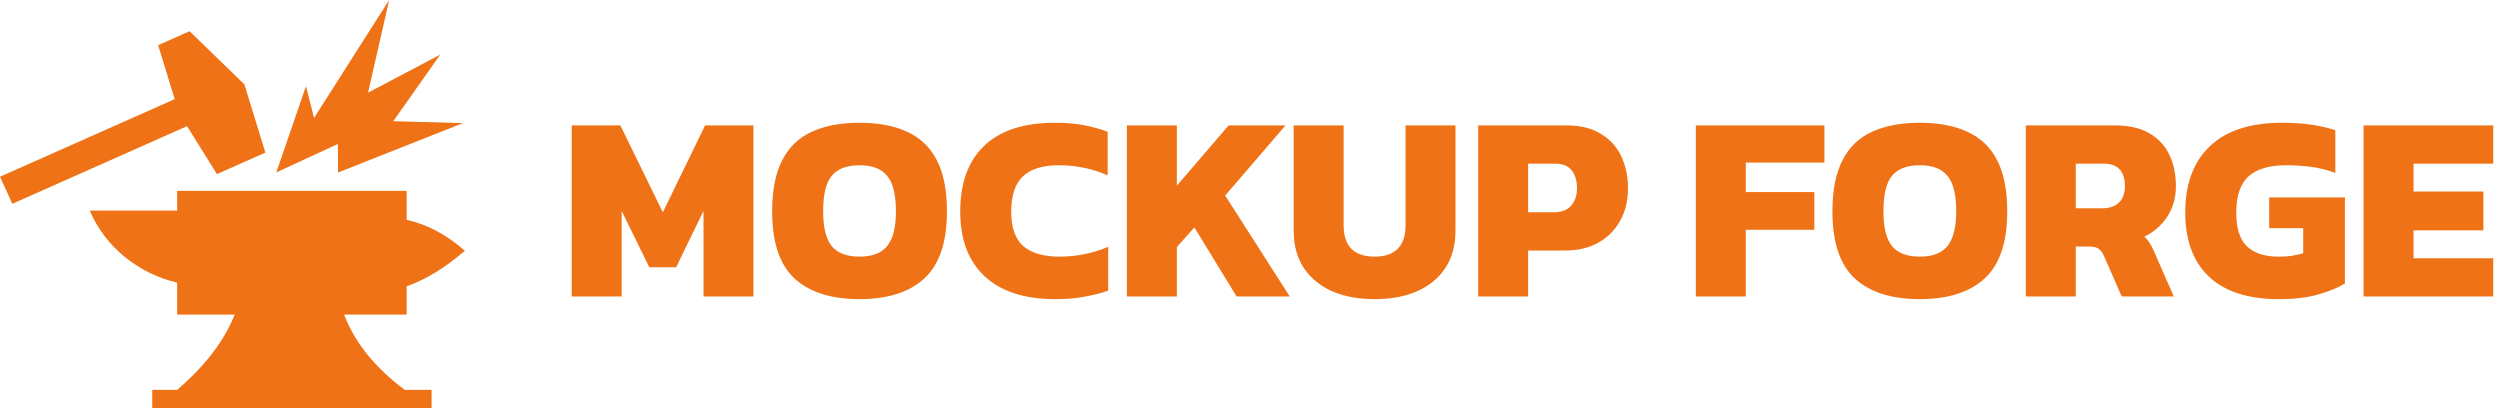
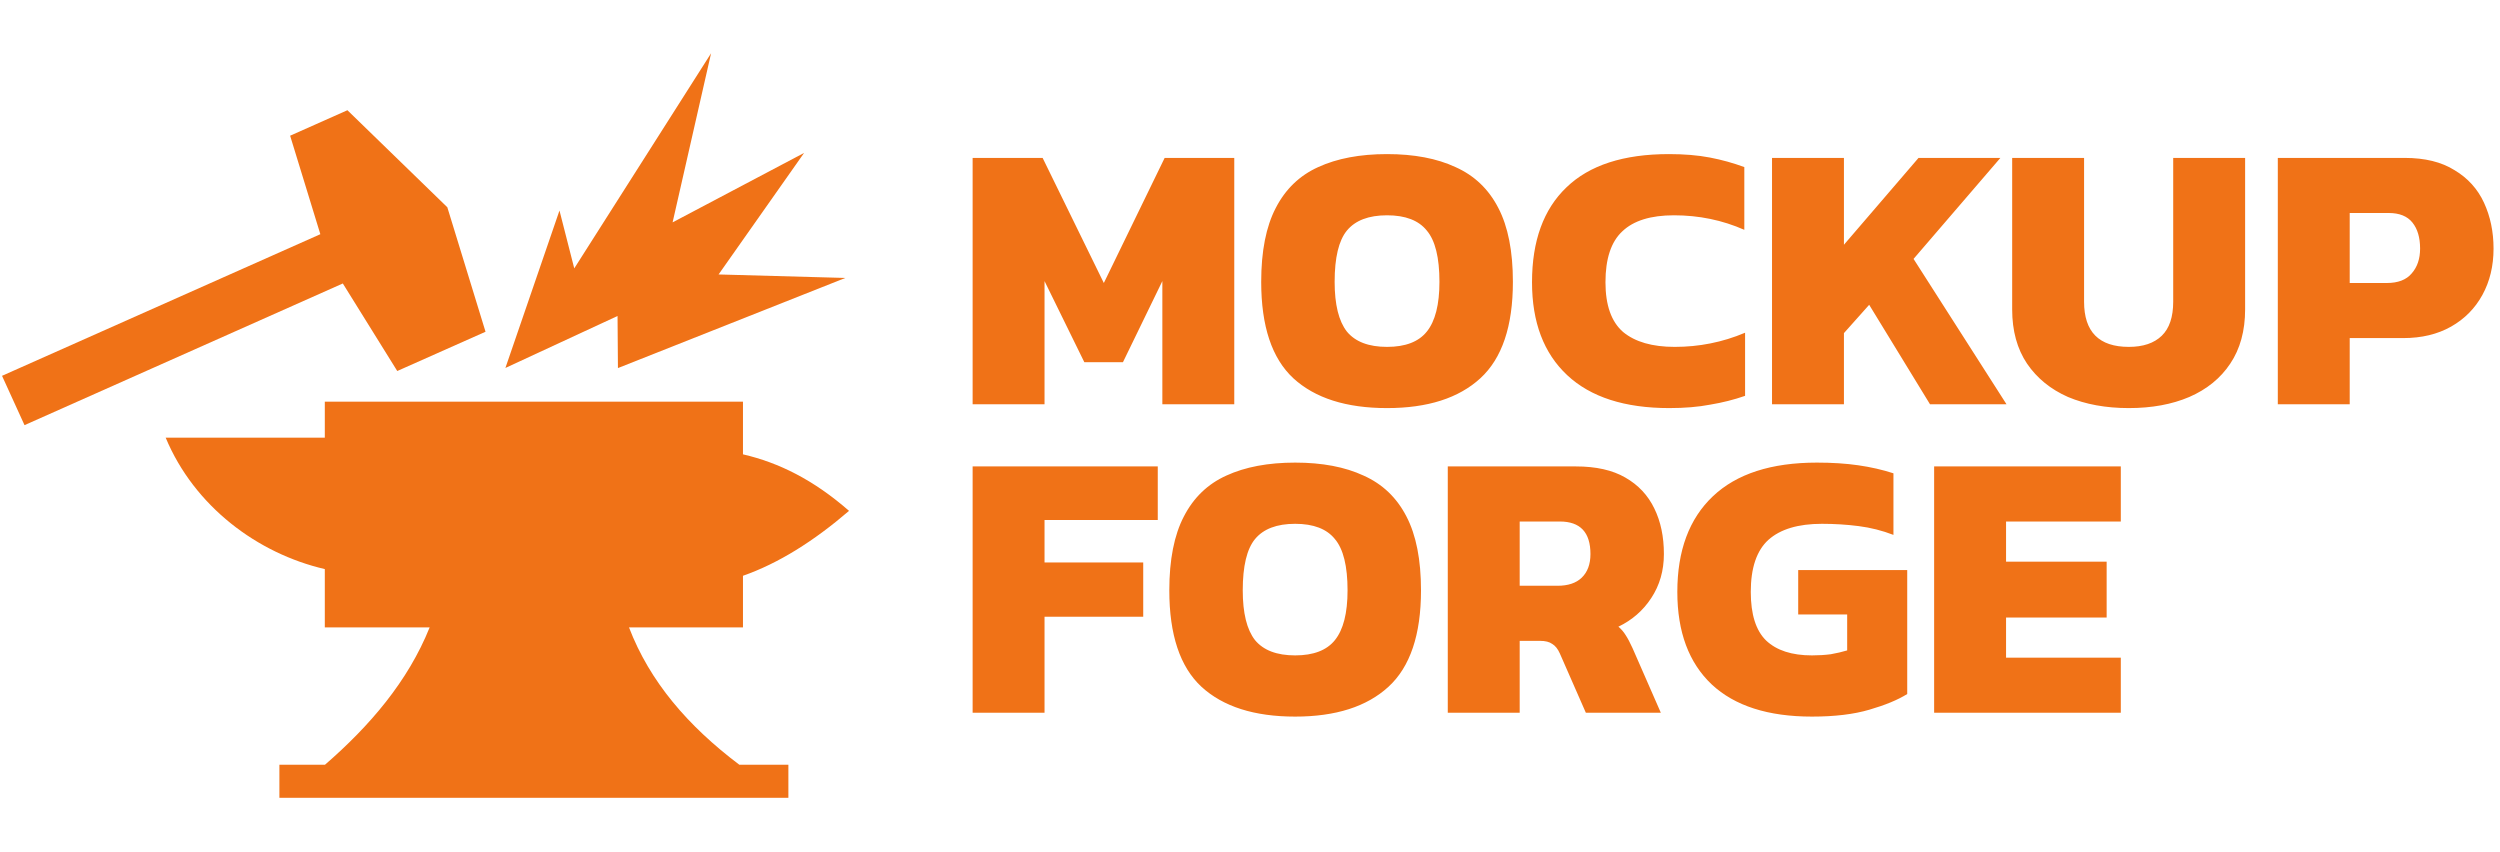
- <svg xmlns="http://www.w3.org/2000/svg" width="527" height="86" viewBox="0 0 527 86" fill="none">
-   <path d="M82.039 0L66.207 24.847L64.498 18.166L58.24 36.351L71.217 30.347L71.262 36.364L97.573 25.952L82.906 25.549L92.802 11.51L77.585 19.533L82.039 0ZM39.962 6.579L33.334 9.524L36.829 20.9L0 37.258L2.602 42.955L39.43 26.591L45.728 36.702L55.942 32.167L51.521 17.789L39.962 6.579ZM37.346 40.24V44.399H18.932C22.245 52.331 29.542 57.773 37.346 59.582V66.321H49.475C46.966 72.561 42.536 77.702 37.365 82.181H32.091V86H90.983V82.181H85.307C79.356 77.706 74.94 72.57 72.543 66.321H85.728V60.355C89.818 58.925 93.909 56.367 98 52.856C93.897 49.274 89.875 47.286 85.728 46.328V40.241L37.346 40.24Z" fill="#F07217" />
-   <path d="M120.52 62.5V26.436H130.768L139.728 44.748L148.632 26.436H158.824V62.5H148.296V44.468L142.528 56.34H136.872L131.048 44.468V62.5H120.52ZM181.191 63.06C175.218 63.06 170.645 61.604 167.471 58.692C164.335 55.78 162.767 51.076 162.767 44.58C162.767 40.1 163.477 36.497 164.895 33.772C166.314 31.009 168.386 29.012 171.111 27.78C173.874 26.511 177.234 25.876 181.191 25.876C185.149 25.876 188.49 26.511 191.215 27.78C193.978 29.012 196.069 31.009 197.487 33.772C198.906 36.497 199.615 40.1 199.615 44.58C199.615 51.076 198.029 55.78 194.855 58.692C191.682 61.604 187.127 63.06 181.191 63.06ZM181.191 54.1C183.879 54.1 185.821 53.353 187.015 51.86C188.247 50.329 188.863 47.903 188.863 44.58C188.863 41.033 188.247 38.532 187.015 37.076C185.821 35.583 183.879 34.836 181.191 34.836C178.503 34.836 176.543 35.583 175.311 37.076C174.117 38.532 173.519 41.033 173.519 44.58C173.519 47.903 174.117 50.329 175.311 51.86C176.543 53.353 178.503 54.1 181.191 54.1ZM222.52 63.06C215.986 63.06 211.002 61.455 207.568 58.244C204.133 55.033 202.416 50.497 202.416 44.636C202.416 38.588 204.096 33.959 207.456 30.748C210.816 27.5 215.818 25.876 222.464 25.876C224.704 25.876 226.701 26.044 228.456 26.38C230.21 26.716 231.89 27.183 233.496 27.78V36.964C230.285 35.545 226.85 34.836 223.192 34.836C219.794 34.836 217.274 35.62 215.632 37.188C213.989 38.719 213.168 41.201 213.168 44.636C213.168 47.996 214.026 50.423 215.744 51.916C217.498 53.372 220.018 54.1 223.304 54.1C225.096 54.1 226.832 53.932 228.512 53.596C230.229 53.26 231.928 52.737 233.608 52.028V61.268C232.002 61.828 230.304 62.257 228.512 62.556C226.757 62.892 224.76 63.06 222.52 63.06ZM237.551 62.5V26.436H248.079V39.148L258.999 26.436H270.983L258.271 41.22L271.879 62.5H260.679L251.775 47.94L248.079 52.084V62.5H237.551ZM289.789 63.06C286.429 63.06 283.461 62.519 280.885 61.436C278.346 60.316 276.349 58.692 274.893 56.564C273.437 54.399 272.709 51.748 272.709 48.612V26.436H283.237V47.492C283.237 51.897 285.421 54.1 289.789 54.1C291.879 54.1 293.485 53.559 294.605 52.476C295.725 51.393 296.285 49.732 296.285 47.492V26.436H306.813V48.612C306.813 51.748 306.085 54.399 304.629 56.564C303.21 58.692 301.213 60.316 298.637 61.436C296.098 62.519 293.149 63.06 289.789 63.06ZM311.598 62.5V26.436H330.19C333.139 26.436 335.566 27.033 337.47 28.228C339.411 29.385 340.849 30.972 341.782 32.988C342.715 35.004 343.182 37.244 343.182 39.708C343.182 42.247 342.641 44.505 341.558 46.484C340.475 48.463 338.945 50.012 336.966 51.132C334.987 52.252 332.654 52.812 329.966 52.812H322.126V62.5H311.598ZM322.126 44.748H327.558C329.201 44.748 330.414 44.281 331.198 43.348C332.019 42.415 332.43 41.201 332.43 39.708C332.43 38.103 332.057 36.833 331.31 35.9C330.563 34.967 329.406 34.5 327.838 34.5H322.126V44.748ZM357.481 62.5V26.436H384.585V34.276H368.009V40.492H382.457V48.444H368.009V62.5H357.481ZM404.699 63.06C398.726 63.06 394.152 61.604 390.979 58.692C387.843 55.78 386.275 51.076 386.275 44.58C386.275 40.1 386.984 36.497 388.403 33.772C389.822 31.009 391.894 29.012 394.619 27.78C397.382 26.511 400.742 25.876 404.699 25.876C408.656 25.876 411.998 26.511 414.723 27.78C417.486 29.012 419.576 31.009 420.995 33.772C422.414 36.497 423.123 40.1 423.123 44.58C423.123 51.076 421.536 55.78 418.363 58.692C415.19 61.604 410.635 63.06 404.699 63.06ZM404.699 54.1C407.387 54.1 409.328 53.353 410.523 51.86C411.755 50.329 412.371 47.903 412.371 44.58C412.371 41.033 411.755 38.532 410.523 37.076C409.328 35.583 407.387 34.836 404.699 34.836C402.011 34.836 400.051 35.583 398.819 37.076C397.624 38.532 397.027 41.033 397.027 44.58C397.027 47.903 397.624 50.329 398.819 51.86C400.051 53.353 402.011 54.1 404.699 54.1ZM427.043 62.5V26.436H445.803C448.753 26.436 451.161 26.977 453.027 28.06C454.931 29.143 456.35 30.655 457.283 32.596C458.217 34.5 458.683 36.721 458.683 39.26C458.683 41.687 458.067 43.833 456.835 45.7C455.641 47.529 454.035 48.929 452.019 49.9C452.43 50.236 452.785 50.647 453.083 51.132C453.382 51.58 453.718 52.215 454.091 53.036L458.235 62.5H447.259L443.451 53.82C443.153 53.148 442.779 52.681 442.331 52.42C441.921 52.121 441.323 51.972 440.539 51.972H437.571V62.5H427.043ZM437.571 43.908H443.115C444.646 43.908 445.822 43.516 446.643 42.732C447.502 41.911 447.931 40.753 447.931 39.26C447.931 36.087 446.438 34.5 443.451 34.5H437.571V43.908ZM480.362 63.06C473.941 63.06 469.05 61.492 465.69 58.356C462.33 55.183 460.65 50.665 460.65 44.804C460.65 38.756 462.386 34.089 465.858 30.804C469.33 27.519 474.407 25.876 481.09 25.876C483.33 25.876 485.346 26.007 487.138 26.268C488.967 26.529 490.685 26.921 492.29 27.444V36.46C490.647 35.825 488.949 35.396 487.194 35.172C485.439 34.948 483.647 34.836 481.818 34.836C478.346 34.836 475.733 35.62 473.978 37.188C472.261 38.756 471.402 41.295 471.402 44.804C471.402 48.089 472.149 50.46 473.642 51.916C475.173 53.372 477.413 54.1 480.362 54.1C481.333 54.1 482.247 54.044 483.106 53.932C483.965 53.783 484.767 53.596 485.514 53.372V48.108H478.346V41.612H494.306V59.756C492.925 60.615 491.077 61.38 488.762 62.052C486.485 62.724 483.685 63.06 480.362 63.06ZM498.247 62.5V26.436H525.575V34.5H508.775V40.38H523.503V48.556H508.775V54.436H525.575V62.5H498.247Z" fill="#F07217" />
+ <svg xmlns="http://www.w3.org/2000/svg" width="235" height="80" viewBox="0 0 235 80" fill="none">
+   <path d="M66.842 5.007L53.98 25.227L52.591 19.79L47.507 34.589L58.049 29.703L58.086 34.599L79.462 26.127L67.546 25.799L75.586 14.374L63.224 20.902L66.842 5.007ZM32.657 10.361L27.272 12.757L30.112 22.015L0.191 35.327L2.305 39.964L32.225 26.646L37.342 34.875L45.64 31.184L42.048 19.483L32.657 10.361ZM30.532 37.754V41.139H15.572C18.263 47.594 24.192 52.022 30.532 53.494V58.978H40.386C38.347 64.056 34.748 68.24 30.548 71.885H26.263V74.993H74.108V71.885H69.497C64.662 68.243 61.074 64.064 59.127 58.978H69.839V54.123C73.162 52.96 76.486 50.878 79.809 48.021C76.475 45.106 73.208 43.488 69.839 42.708V37.755L30.532 37.754Z" fill="#F07217" />
+   <path d="M91.427 38V14.844H98.007L103.76 26.602L109.477 14.844H116.021V38H109.261V26.422L105.558 34.045H101.926L98.186 26.422V38H91.427ZM130.382 38.36C126.547 38.36 123.611 37.425 121.573 35.555C119.559 33.685 118.553 30.665 118.553 26.494C118.553 23.617 119.008 21.304 119.919 19.554C120.83 17.781 122.16 16.498 123.91 15.707C125.684 14.892 127.841 14.485 130.382 14.485C132.923 14.485 135.069 14.892 136.818 15.707C138.592 16.498 139.935 17.781 140.846 19.554C141.756 21.304 142.212 23.617 142.212 26.494C142.212 30.665 141.193 33.685 139.156 35.555C137.118 37.425 134.194 38.36 130.382 38.36ZM130.382 32.607C132.108 32.607 133.355 32.127 134.122 31.168C134.913 30.186 135.308 28.627 135.308 26.494C135.308 24.217 134.913 22.611 134.122 21.676C133.355 20.717 132.108 20.238 130.382 20.238C128.656 20.238 127.398 20.717 126.607 21.676C125.84 22.611 125.456 24.217 125.456 26.494C125.456 28.627 125.84 30.186 126.607 31.168C127.398 32.127 128.656 32.607 130.382 32.607ZM156.918 38.36C152.723 38.36 149.523 37.329 147.318 35.267C145.113 33.206 144.01 30.293 144.01 26.53C144.01 22.647 145.089 19.674 147.246 17.613C149.403 15.527 152.616 14.485 156.882 14.485C158.321 14.485 159.603 14.592 160.73 14.808C161.856 15.024 162.935 15.324 163.966 15.707V21.604C161.904 20.693 159.699 20.238 157.35 20.238C155.168 20.238 153.55 20.741 152.496 21.748C151.441 22.731 150.914 24.325 150.914 26.53C150.914 28.687 151.465 30.245 152.568 31.204C153.694 32.139 155.312 32.607 157.422 32.607C158.572 32.607 159.687 32.499 160.766 32.283C161.868 32.067 162.959 31.732 164.038 31.276V37.209C163.007 37.569 161.916 37.844 160.766 38.036C159.639 38.252 158.357 38.36 156.918 38.36ZM166.57 38V14.844H173.33V23.006L180.341 14.844H188.036L179.874 24.337L188.611 38H181.42L175.703 28.651L173.33 31.312V38H166.57ZM200.11 38.36C197.953 38.36 196.047 38.012 194.393 37.317C192.763 36.598 191.481 35.555 190.546 34.189C189.611 32.798 189.144 31.096 189.144 29.083V14.844H195.903V28.364C195.903 31.192 197.306 32.607 200.11 32.607C201.453 32.607 202.483 32.259 203.202 31.564C203.922 30.869 204.281 29.802 204.281 28.364V14.844H211.041V29.083C211.041 31.096 210.574 32.798 209.639 34.189C208.728 35.555 207.445 36.598 205.791 37.317C204.161 38.012 202.268 38.36 200.11 38.36ZM214.114 38V14.844H226.051C227.945 14.844 229.503 15.228 230.725 15.995C231.972 16.738 232.895 17.757 233.494 19.051C234.093 20.346 234.393 21.784 234.393 23.366C234.393 24.996 234.045 26.446 233.35 27.716C232.655 28.987 231.672 29.982 230.402 30.701C229.131 31.42 227.633 31.78 225.907 31.78H220.873V38H214.114ZM220.873 26.602H224.361C225.416 26.602 226.195 26.302 226.698 25.703C227.226 25.104 227.489 24.325 227.489 23.366C227.489 22.335 227.25 21.52 226.77 20.921C226.291 20.322 225.548 20.022 224.541 20.022H220.873V26.602ZM91.427 67V43.844H108.83V48.878H98.186V52.869H107.463V57.975H98.186V67H91.427ZM121.744 67.36C117.909 67.36 114.973 66.425 112.935 64.555C110.922 62.685 109.915 59.665 109.915 55.494C109.915 52.617 110.37 50.304 111.281 48.554C112.192 46.781 113.522 45.498 115.272 44.707C117.046 43.892 119.203 43.485 121.744 43.485C124.285 43.485 126.431 43.892 128.181 44.707C129.954 45.498 131.297 46.781 132.208 48.554C133.119 50.304 133.574 52.617 133.574 55.494C133.574 59.665 132.555 62.685 130.518 64.555C128.48 66.425 125.556 67.36 121.744 67.36ZM121.744 61.607C123.47 61.607 124.717 61.127 125.484 60.168C126.275 59.185 126.67 57.627 126.67 55.494C126.67 53.217 126.275 51.611 125.484 50.676C124.717 49.717 123.47 49.238 121.744 49.238C120.018 49.238 118.76 49.717 117.969 50.676C117.202 51.611 116.818 53.217 116.818 55.494C116.818 57.627 117.202 59.185 117.969 60.168C118.76 61.127 120.018 61.607 121.744 61.607ZM136.091 67V43.844H148.137C150.03 43.844 151.576 44.192 152.775 44.887C153.997 45.582 154.908 46.553 155.508 47.799C156.107 49.022 156.406 50.448 156.406 52.078C156.406 53.636 156.011 55.015 155.22 56.213C154.453 57.388 153.422 58.287 152.128 58.91C152.391 59.126 152.619 59.389 152.811 59.701C153.003 59.989 153.218 60.396 153.458 60.923L156.119 67H149.071L146.626 61.427C146.435 60.995 146.195 60.696 145.907 60.528C145.644 60.336 145.26 60.24 144.757 60.24H142.851V67H136.091ZM142.851 55.062H146.411C147.393 55.062 148.149 54.811 148.676 54.307C149.227 53.78 149.503 53.037 149.503 52.078C149.503 50.041 148.544 49.022 146.626 49.022H142.851V55.062ZM170.326 67.36C166.203 67.36 163.063 66.353 160.905 64.339C158.748 62.302 157.669 59.401 157.669 55.638C157.669 51.755 158.784 48.758 161.013 46.649C163.242 44.539 166.502 43.485 170.793 43.485C172.231 43.485 173.526 43.569 174.677 43.736C175.851 43.904 176.954 44.156 177.984 44.491V50.28C176.93 49.873 175.839 49.597 174.712 49.453C173.586 49.309 172.435 49.238 171.261 49.238C169.031 49.238 167.353 49.741 166.227 50.748C165.124 51.755 164.573 53.385 164.573 55.638C164.573 57.747 165.052 59.269 166.011 60.204C166.994 61.139 168.432 61.607 170.326 61.607C170.949 61.607 171.536 61.571 172.088 61.499C172.639 61.403 173.154 61.283 173.634 61.139V57.759H169.031V53.588H179.279V65.238C178.392 65.79 177.205 66.281 175.719 66.712C174.257 67.144 172.459 67.36 170.326 67.36ZM181.809 67V43.844H199.356V49.022H188.569V52.797H198.025V58.047H188.569V61.822H199.356V67H181.809Z" fill="#F07217" />
</svg>
